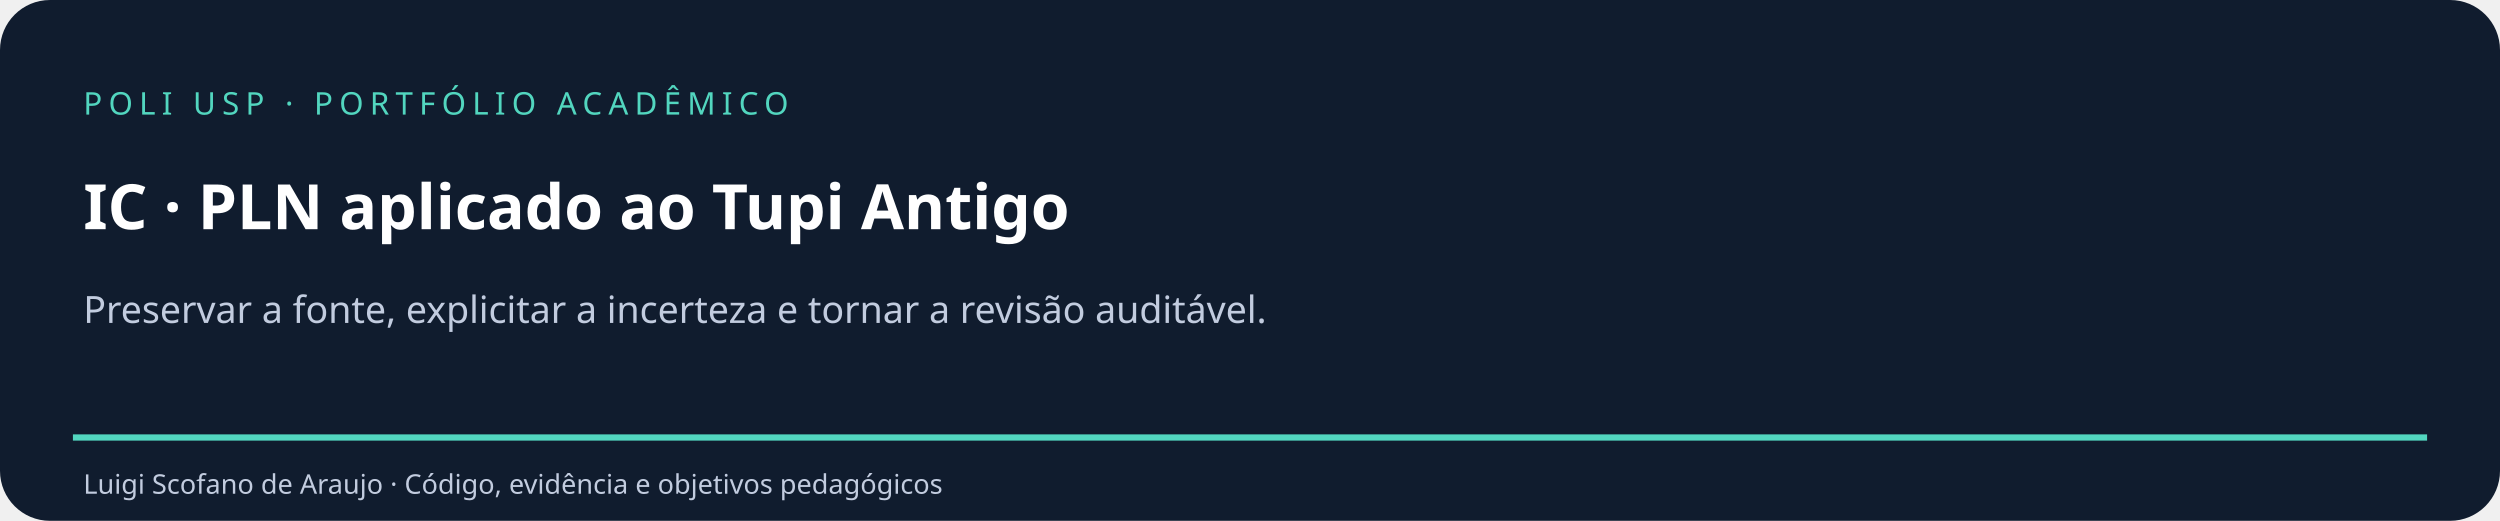
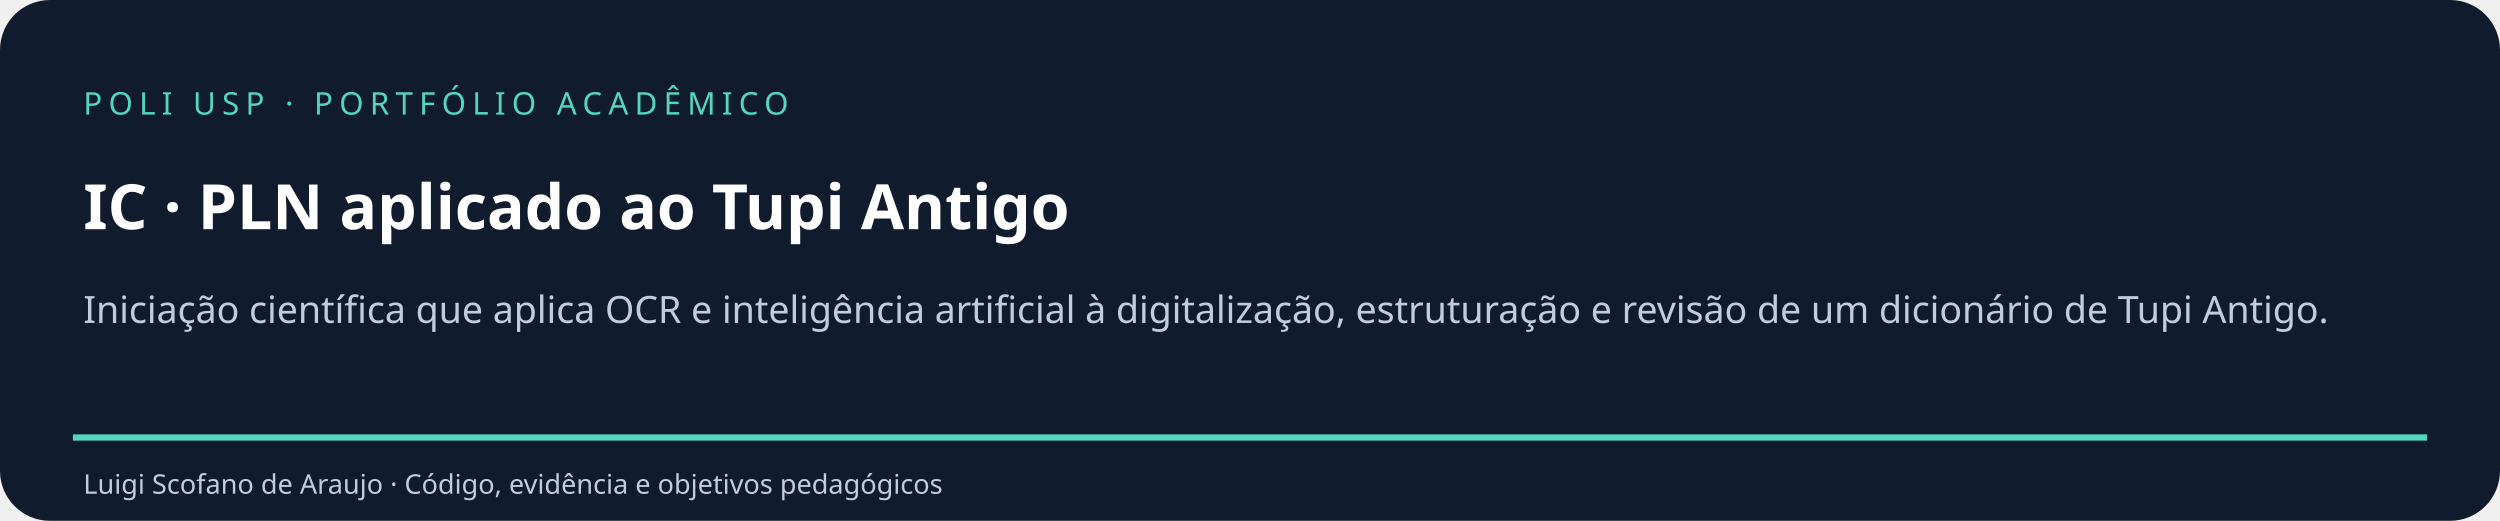
<svg xmlns="http://www.w3.org/2000/svg" width="1200" height="250" viewBox="0 0 1200 250">
  <rect width="1200" height="250" rx="24" fill="#101c2e" />
  <path d="M35 210H1165" stroke="#52d6bf" stroke-width="3" />
  <text x="40" y="55" fill="#52d6bf" font-family="sans-serif" font-size="15" letter-spacing="3">POLI USP · PORTFÓLIO ACADÊMICO</text>
  <text x="40" y="110" fill="white" font-family="sans-serif" font-weight="bold" font-size="30">IC · PLN aplicado ao Tupi Antigo</text>
-   <text x="40" y="155" fill="#c2ccdf" font-family="sans-serif" font-size="18">Preservar a fonte, explicitar a incerteza e tornar a revisão auditável.</text>
+   <text x="40" y="155" fill="#c2ccdf" font-family="sans-serif" font-size="18">Iniciação científica que aplica OCR e inteligência artificial à digitalização, estruturação e revisão de um dicionário de Tupi Antigo.</text>
  <text x="40" y="237" fill="#c2ccdf" font-family="sans-serif" font-size="13">Luigi Scofano de Araujo · Código, evidência e objetivos pedagógicos</text>
</svg>
